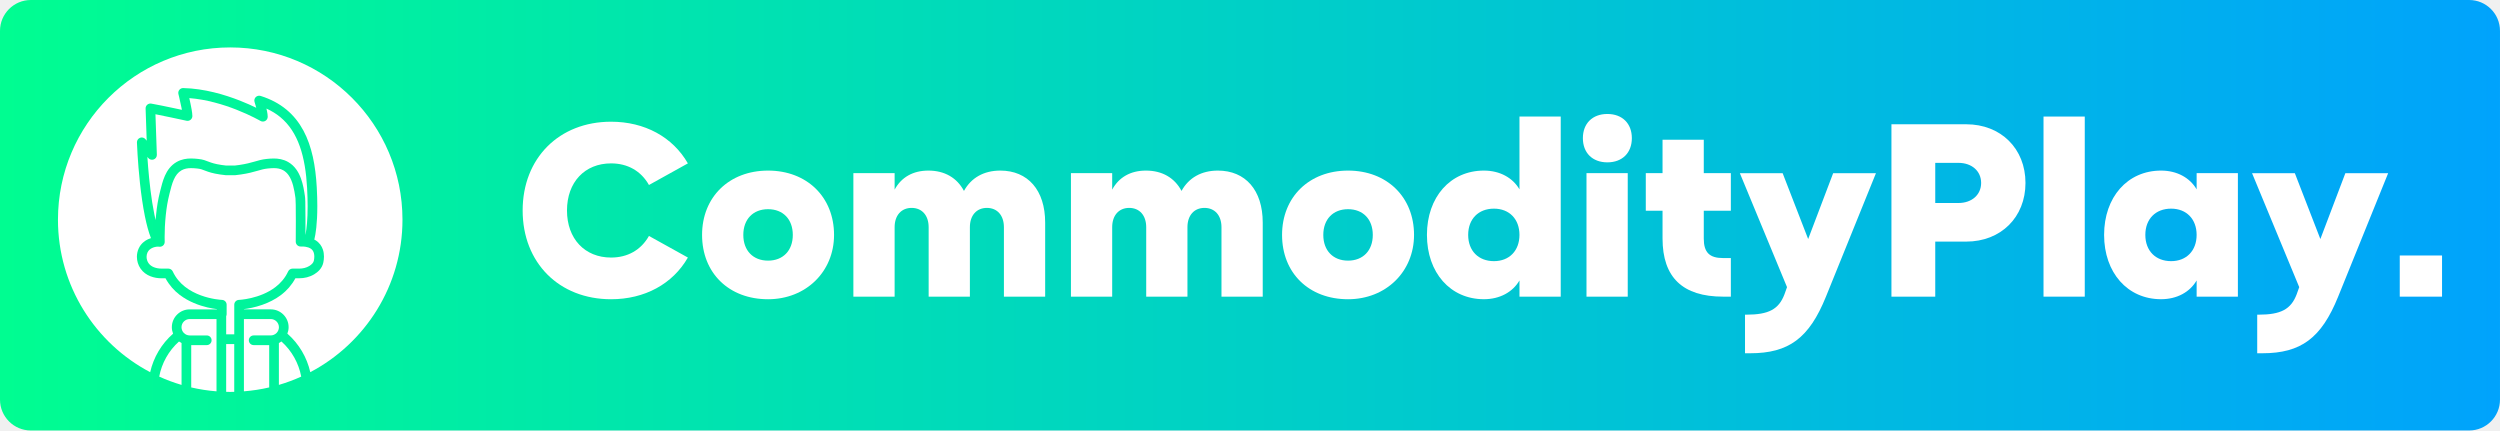
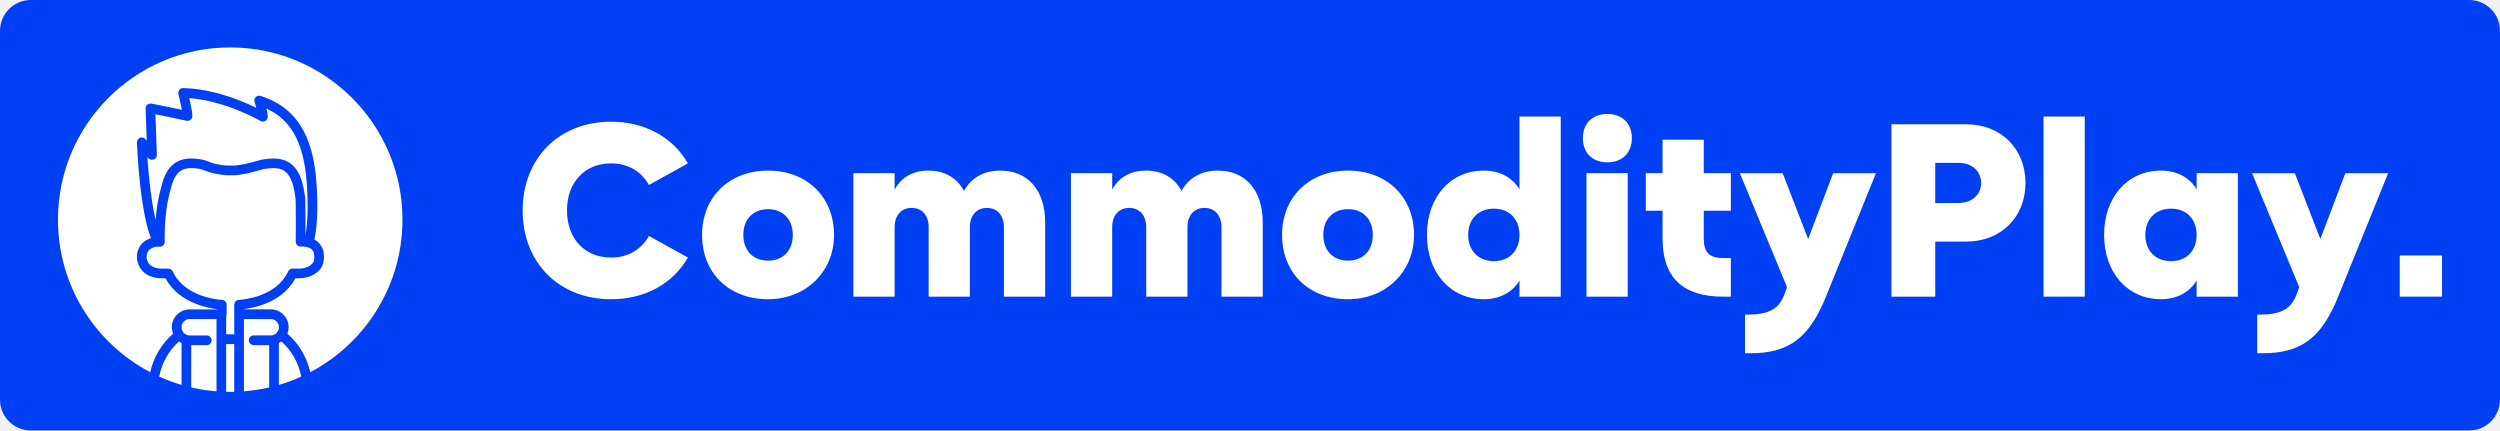
<svg xmlns="http://www.w3.org/2000/svg" version="1.1" id="Layer_1" x="0px" y="0px" viewBox="0 0 2000 344.38" style="enable-background:new 0 0 2000 344.38;" xml:space="preserve">
  <style type="text/css">
- 	.st0{fill:#0040F5;}
- 	.st1{fill:#FFFFFF;}
- 	.st2{fill:url(#SVGID_1_);}
+ 	.st0{display:none;fill:#FFFFFF;}
+ 	.st1{fill:#0040F5;}
+ 	.st2{fill:#FFFFFF;}
</style>
+   <rect y="-827.81" class="st0" width="2000" height="2000" />
  <g>
-     <linearGradient id="SVGID_1_" gradientUnits="userSpaceOnUse" x1="0" y1="172.189" x2="2000" y2="172.189">
-       <stop offset="0" style="stop-color:#00FD91" />
-       <stop offset="1" style="stop-color:#00A3FC" />
-     </linearGradient>
-     <path class="st2" d="M1975.32,0L24.68,0C11.05,0,0,11.05,0,24.68V319.7c0,13.63,11.05,24.68,24.68,24.68h1950.63   c13.63,0,24.68-11.05,24.68-24.68V24.68C2000,11.05,1988.95,0,1975.32,0z" />
+     <path class="st1" d="M1975.32,0L24.68,0C11.05,0,0,11.05,0,24.68V319.7c0,13.63,11.05,24.68,24.68,24.68h1950.63   c13.63,0,24.68-11.05,24.68-24.68V24.68C2000,11.05,1988.95,0,1975.32,0z" />
    <g>
      <g>
        <g>
          <g>
-             <path class="st1" d="M117.9,125.51c0.16,2.38,0.35,5.04,0.58,7.89c0.93,11.41,2.51,25.96,5.03,38.29       c0.31,1.5,0.63,2.96,0.97,4.39c0.13-1.62,0.27-3.28,0.46-5c0.63-5.94,1.46-11.35,3.18-18.15c0.97-3.8,1.97-8.17,3.83-12.38       c1.85-4.18,4.72-8.31,9.37-10.97c3.95-2.26,8.05-2.79,11.53-2.79c2.16,0,4.12,0.2,5.73,0.36c3.8,0.36,6.25,1.4,8.46,2.26       c2.25,0.85,4.71,1.74,10.1,2.55c1.6,0.24,2.92,0.39,3.81,0.49h6.79c0.89-0.1,2.2-0.25,3.81-0.49c5.42-0.8,8.87-1.76,11.98-2.65       c3.09-0.89,5.97-1.78,9.71-2.15c1.61-0.16,3.56-0.36,5.73-0.36c3.48,0,7.58,0.53,11.53,2.79c2.68,1.53,4.81,3.6,6.46,5.87       c1.66,2.28,2.86,4.76,3.78,7.26c1.83,4.99,2.57,10.07,3.15,13.88c0.07,0.43,0.14,0.99,0.2,1.73c0.06,0.75,0.11,1.69,0.15,3.07       c0.08,2.75,0.14,7.25,0.14,15.29l0,0.71v0.01c0,4-0.02,7.52-0.03,10.56c0.06-0.31,0.12-0.61,0.19-0.96       c0.77-4.25,1.57-11.3,1.57-22.1c0-4.26-0.13-9.1-0.43-14.58c-0.68-12.41-2.43-23.65-5.82-33.22       c-3.4-9.58-8.39-17.43-15.65-23.45c-3.19-2.63-6.88-4.89-11.07-6.8c0.18,0.73,0.35,1.47,0.49,2.18       c0.3,1.52,0.53,2.92,0.54,4.35c0,1.38-0.74,2.67-1.94,3.35c-1.2,0.69-2.68,0.68-3.87-0.01l-0.07-0.04l-0.25-0.14       c-0.22-0.13-0.56-0.31-1-0.55c-0.89-0.48-2.2-1.18-3.88-2.03c-3.37-1.69-8.2-3.95-14.02-6.24       c-10.38-4.08-23.91-8.17-37.71-9.25c0.62,2.74,1.35,6.14,1.86,9.05c0.34,2.04,0.6,3.75,0.61,5.29c0,1.17-0.53,2.27-1.44,3.01       c-0.91,0.74-2.1,1.02-3.25,0.77c-0.01,0-5.53-1.21-12-2.57c-4.33-0.91-9.08-1.9-12.85-2.64l1.12,32.43       c0.06,1.66-0.95,3.17-2.51,3.75s-3.31,0.11-4.36-1.18L117.9,125.51z" />
-             <path class="st1" d="M225.14,273.18c-0.64,0.48-1.32,0.89-2.03,1.26v33.48c6.15-1.81,12.11-4.03,17.87-6.64       C238.94,290.47,233.41,280.59,225.14,273.18z" />
-             <path class="st1" d="M216.58,255.23h-21.45l0,57.83c6.9-0.54,13.65-1.59,20.23-3.12v-33.86h-12.43v0       c-2.14,0-3.87-1.73-3.87-3.87c0-2.14,1.73-3.87,3.87-3.87h13.65c3.62-0.01,6.55-2.94,6.56-6.56       C223.13,258.18,220.2,255.24,216.58,255.23z" />
-             <path class="st1" d="M138.2,217.15c2.38,5.17,5.82,9.12,9.77,12.23c3.95,3.11,8.41,5.34,12.67,6.9       c8.52,3.15,16.19,3.6,16.89,3.63l0.05,0c2.08,0.07,3.73,1.79,3.73,3.86v7.58h0c0,0.58-0.14,1.11-0.37,1.6v14.53h6.47v-16.13       c0-2.53,0-5.05,0-7.58c0-2.08,1.65-3.79,3.73-3.86l0.02,0l0.12-0.01l0.51-0.03c0.46-0.03,1.16-0.09,2.04-0.2       c1.76-0.21,4.28-0.59,7.19-1.28c5.82-1.37,13.19-4,19.34-8.72c4.11-3.16,7.7-7.2,10.16-12.53c0.63-1.37,2.01-2.25,3.51-2.25       h5.34c2.92,0,5.73-0.68,8.02-2.07c0.98-0.59,1.86-1.29,2.5-2.03c0.64-0.74,1.03-1.47,1.21-2.31c0.23-1.07,0.35-2.18,0.35-3.23       c0-1.75-0.36-3.29-1.04-4.45c-0.7-1.15-1.67-2.08-3.64-2.81c-1.32-0.47-3.1-0.79-5.46-0.79l-0.73,0.01       c-1.05,0.03-2.07-0.37-2.82-1.11s-1.17-1.75-1.16-2.8c0.03-3.74,0.07-9.25,0.07-15.93l0-0.72c0-12-0.12-16.05-0.26-17.73       c-0.05-0.56-0.09-0.84-0.14-1.21c-0.42-2.84-0.92-6.11-1.78-9.26c-0.85-3.16-2.07-6.16-3.75-8.47       c-1.13-1.54-2.44-2.78-4.05-3.71c-2.36-1.35-4.98-1.77-7.69-1.77c-1.68,0-3.35,0.16-4.95,0.32c-2.9,0.29-5.15,0.97-8.35,1.89       c-3.18,0.92-7.16,2.02-12.99,2.87c-1.85,0.27-3.37,0.45-4.32,0.55l-0.41,0.02h-7.21l-0.41-0.02c-0.95-0.1-2.47-0.27-4.32-0.55       c-5.87-0.85-9.28-2.02-11.74-2.98c-2.5-0.95-3.61-1.48-6.47-1.78c-1.6-0.16-3.28-0.33-4.95-0.32c-2.72,0-5.33,0.42-7.69,1.77       c-2.81,1.61-4.66,4.11-6.15,7.41c-1.47,3.28-2.42,7.24-3.4,11.12c-1.62,6.44-2.37,11.33-2.99,17.07       c-0.73,6.85-0.94,12.84-0.94,17.67c0,1.4,0.02,2.7,0.05,3.9c0.03,1.12-0.44,2.21-1.27,2.96c-0.83,0.75-1.96,1.11-3.07,0.97       c-0.31-0.04-0.67-0.07-1.09-0.07c-0.34,0-0.72,0.02-1.12,0.07c-0.54,0.07-2.04,0.31-3.53,1.03c-1.5,0.73-2.85,1.78-3.69,3.59       c-0.48,1.03-0.73,2.22-0.73,3.44c0,1.8,0.56,3.64,1.55,5.07c1.05,1.5,2.49,2.56,4.34,3.3c1.83,0.73,4.03,1.09,6.21,1.09h5.34       C136.19,214.9,137.57,215.78,138.2,217.15z" />
-             <path class="st1" d="M187.4,275.23h-6.47l0,38.23c1.08,0.03,2.15,0.08,3.23,0.08c1.08,0,2.16-0.06,3.23-0.08V275.23z" />
-             <path class="st1" d="M184.17,37.94c-76.11,0-137.8,61.7-137.8,137.8c0,52.98,29.92,98.95,73.77,122.01       c2.68-11.87,9.05-22.69,18.33-30.81c-0.62-1.6-1-3.33-1-5.15c0-7.89,6.4-14.29,14.29-14.29h21.81v-0.19       c-1.98-0.25-4.6-0.66-7.65-1.38c-6.5-1.55-14.85-4.44-22.26-10.11c-4.34-3.32-8.28-7.7-11.25-13.19h-3.05       c-2.98,0-6.11-0.46-9.08-1.64c-2.96-1.17-5.79-3.14-7.82-6.07c-1.95-2.81-2.93-6.14-2.94-9.48c0-2.26,0.46-4.55,1.44-6.68       c1.76-3.83,4.78-6.1,7.38-7.32c0.86-0.41,1.67-0.7,2.43-0.94c-1.95-4.95-3.49-10.86-4.81-17.27       c-1.75-8.58-3.04-17.99-3.99-26.75c-1.89-17.52-2.42-32.44-2.42-32.5c-0.06-1.66,0.95-3.17,2.5-3.76       c1.55-0.58,3.31-0.11,4.36,1.18l0.96,1.18l-0.89-25.76c-0.04-1.16,0.45-2.28,1.32-3.04s2.05-1.1,3.19-0.9       c3.91,0.67,11.32,2.19,17.83,3.57c2.45,0.52,4.76,1.01,6.69,1.42c-0.12-0.64-0.24-1.29-0.38-1.97       c-0.61-3.05-1.35-6.29-1.84-8.38c-0.33-1.39-0.55-2.26-0.55-2.27c-0.29-1.17-0.02-2.41,0.73-3.35c0.75-0.94,1.9-1.48,3.1-1.45       c16.91,0.38,33.23,5.29,45.4,10.06c5.21,2.05,9.65,4.07,13.04,5.72c-0.51-1.88-1.02-3.53-1.24-4.24l-0.12-0.37       c-0.44-1.37-0.08-2.89,0.93-3.91c1.02-1.03,2.52-1.4,3.9-0.97c8.13,2.55,14.99,6.24,20.66,10.94       c5.67,4.69,10.13,10.36,13.57,16.74c6.88,12.78,9.74,28.32,10.7,45.46c0.31,5.62,0.44,10.6,0.44,15.01       c0,14.24-1.34,22.5-2.4,26.81c0.36,0.19,0.75,0.35,1.09,0.56c2.93,1.83,4.84,4.57,5.76,7.37c0.63,1.87,0.87,3.78,0.87,5.62       c0,1.67-0.2,3.29-0.52,4.82c-0.48,2.31-1.61,4.26-2.93,5.78c-1.33,1.53-2.85,2.67-4.33,3.57c-3.72,2.25-7.92,3.19-12.02,3.19       h-3.05c-2.97,5.49-6.92,9.87-11.25,13.19c-4.94,3.78-10.3,6.32-15.25,8.06c-5.95,2.08-11.29,3.01-14.67,3.43       c0,0.06,0,0.12,0,0.19h21.45c7.89,0,14.29,6.4,14.29,14.29c0,1.82-0.37,3.55-1,5.15c9.27,8.12,15.64,18.94,18.33,30.81       c43.85-23.06,73.76-69.03,73.76-122.01C321.97,99.63,260.27,37.94,184.17,37.94z" />
-             <path class="st1" d="M145.24,307.93v-33.48c-0.72-0.37-1.4-0.78-2.04-1.26c-8.27,7.41-13.8,17.29-15.83,28.1       C133.13,303.89,139.09,306.12,145.24,307.93z" />
-             <path class="st1" d="M145.2,261.79c0.01,3.62,2.94,6.55,6.56,6.56h13.65v0c2.14,0,3.87,1.73,3.87,3.87       c0,2.14-1.73,3.87-3.87,3.87h-12.43v33.86c6.58,1.52,13.33,2.57,20.23,3.12v-57.83h-21.45       C148.14,255.24,145.2,258.17,145.2,261.79z" />
+             <path class="st2" d="M117.9,125.51c0.16,2.38,0.35,5.04,0.58,7.89c0.93,11.41,2.51,25.96,5.03,38.29       c0.31,1.5,0.63,2.96,0.97,4.39c0.13-1.62,0.27-3.28,0.46-5c0.63-5.94,1.46-11.35,3.18-18.15c0.97-3.8,1.97-8.17,3.83-12.38       c1.85-4.18,4.72-8.31,9.37-10.97c3.95-2.26,8.05-2.79,11.53-2.79c2.16,0,4.12,0.2,5.73,0.36c3.8,0.36,6.25,1.4,8.46,2.26       c2.25,0.85,4.71,1.74,10.1,2.55c1.6,0.24,2.92,0.39,3.81,0.49h6.79c0.89-0.1,2.2-0.25,3.81-0.49c5.42-0.8,8.87-1.76,11.98-2.65       c3.09-0.89,5.97-1.78,9.71-2.15c1.61-0.16,3.56-0.36,5.73-0.36c3.48,0,7.58,0.53,11.53,2.79c2.68,1.53,4.81,3.6,6.46,5.87       c1.66,2.28,2.86,4.76,3.78,7.26c1.83,4.99,2.57,10.07,3.15,13.88c0.07,0.43,0.14,0.99,0.2,1.73c0.06,0.75,0.11,1.69,0.15,3.07       c0.08,2.75,0.14,7.25,0.14,15.29l0,0.71v0.01c0,4-0.02,7.52-0.03,10.56c0.06-0.31,0.12-0.61,0.19-0.96       c0.77-4.25,1.57-11.3,1.57-22.1c0-4.26-0.13-9.1-0.43-14.58c-0.68-12.41-2.43-23.65-5.82-33.22       c-3.4-9.58-8.39-17.43-15.65-23.45c-3.19-2.63-6.88-4.89-11.07-6.8c0.18,0.73,0.35,1.47,0.49,2.18       c0.3,1.52,0.53,2.92,0.54,4.35c0,1.38-0.74,2.67-1.94,3.35c-1.2,0.69-2.68,0.68-3.87-0.01l-0.07-0.04l-0.25-0.14       c-0.22-0.13-0.56-0.31-1-0.55c-0.89-0.48-2.2-1.18-3.88-2.03c-3.37-1.69-8.2-3.95-14.02-6.24       c-10.38-4.08-23.91-8.17-37.71-9.25c0.62,2.74,1.35,6.14,1.86,9.05c0.34,2.04,0.6,3.75,0.61,5.29c0,1.17-0.53,2.27-1.44,3.01       c-0.91,0.74-2.1,1.02-3.25,0.77c-0.01,0-5.53-1.21-12-2.57c-4.33-0.91-9.08-1.9-12.85-2.64l1.12,32.43       c0.06,1.66-0.95,3.17-2.51,3.75s-3.31,0.11-4.36-1.18L117.9,125.51z" />
+             <path class="st2" d="M225.14,273.18c-0.64,0.48-1.32,0.89-2.03,1.26v33.48c6.15-1.81,12.11-4.03,17.87-6.64       C238.94,290.47,233.41,280.59,225.14,273.18z" />
+             <path class="st2" d="M216.58,255.23h-21.45l0,57.83c6.9-0.54,13.65-1.59,20.23-3.12v-33.86h-12.43v0       c-2.14,0-3.87-1.73-3.87-3.87c0-2.14,1.73-3.87,3.87-3.87h13.65c3.62-0.01,6.55-2.94,6.56-6.56       C223.13,258.18,220.2,255.24,216.58,255.23z" />
+             <path class="st2" d="M138.2,217.15c2.38,5.17,5.82,9.12,9.77,12.23c3.95,3.11,8.41,5.34,12.67,6.9       c8.52,3.15,16.19,3.6,16.89,3.63l0.05,0c2.08,0.07,3.73,1.79,3.73,3.86v7.58h0c0,0.58-0.14,1.11-0.37,1.6v14.53h6.47v-16.13       c0-2.53,0-5.05,0-7.58c0-2.08,1.65-3.79,3.73-3.86l0.02,0l0.12-0.01l0.51-0.03c0.46-0.03,1.16-0.09,2.04-0.2       c1.76-0.21,4.28-0.59,7.19-1.28c5.82-1.37,13.19-4,19.34-8.72c4.11-3.16,7.7-7.2,10.16-12.53c0.63-1.37,2.01-2.25,3.51-2.25       h5.34c2.92,0,5.73-0.68,8.02-2.07c0.98-0.59,1.86-1.29,2.5-2.03c0.64-0.74,1.03-1.47,1.21-2.31c0.23-1.07,0.35-2.18,0.35-3.23       c0-1.75-0.36-3.29-1.04-4.45c-0.7-1.15-1.67-2.08-3.64-2.81c-1.32-0.47-3.1-0.79-5.46-0.79l-0.73,0.01       c-1.05,0.03-2.07-0.37-2.82-1.11s-1.17-1.75-1.16-2.8c0.03-3.74,0.07-9.25,0.07-15.93l0-0.72c0-12-0.12-16.05-0.26-17.73       c-0.05-0.56-0.09-0.84-0.14-1.21c-0.42-2.84-0.92-6.11-1.78-9.26c-0.85-3.16-2.07-6.16-3.75-8.47       c-1.13-1.54-2.44-2.78-4.05-3.71c-2.36-1.35-4.98-1.77-7.69-1.77c-1.68,0-3.35,0.16-4.95,0.32c-2.9,0.29-5.15,0.97-8.35,1.89       c-3.18,0.92-7.16,2.02-12.99,2.87c-1.85,0.27-3.37,0.45-4.32,0.55l-0.41,0.02h-7.21l-0.41-0.02c-0.95-0.1-2.47-0.27-4.32-0.55       c-5.87-0.85-9.28-2.02-11.74-2.98c-2.5-0.95-3.61-1.48-6.47-1.78c-1.6-0.16-3.28-0.33-4.95-0.32c-2.72,0-5.33,0.42-7.69,1.77       c-2.81,1.61-4.66,4.11-6.15,7.41c-1.47,3.28-2.42,7.24-3.4,11.12c-1.62,6.44-2.37,11.33-2.99,17.07       c-0.73,6.85-0.94,12.84-0.94,17.67c0,1.4,0.02,2.7,0.05,3.9c0.03,1.12-0.44,2.21-1.27,2.96c-0.83,0.75-1.96,1.11-3.07,0.97       c-0.31-0.04-0.67-0.07-1.09-0.07c-0.34,0-0.72,0.02-1.12,0.07c-0.54,0.07-2.04,0.31-3.53,1.03c-1.5,0.73-2.85,1.78-3.69,3.59       c-0.48,1.03-0.73,2.22-0.73,3.44c0,1.8,0.56,3.64,1.55,5.07c1.05,1.5,2.49,2.56,4.34,3.3c1.83,0.73,4.03,1.09,6.21,1.09h5.34       C136.19,214.9,137.57,215.78,138.2,217.15z" />
+             <path class="st2" d="M187.4,275.23h-6.47l0,38.23c1.08,0.03,2.15,0.08,3.23,0.08c1.08,0,2.16-0.06,3.23-0.08V275.23z" />
+             <path class="st2" d="M184.17,37.94c-76.11,0-137.8,61.7-137.8,137.8c0,52.98,29.92,98.95,73.77,122.01       c2.68-11.87,9.05-22.69,18.33-30.81c-0.62-1.6-1-3.33-1-5.15c0-7.89,6.4-14.29,14.29-14.29h21.81v-0.19       c-1.98-0.25-4.6-0.66-7.65-1.38c-6.5-1.55-14.85-4.44-22.26-10.11c-4.34-3.32-8.28-7.7-11.25-13.19h-3.05       c-2.98,0-6.11-0.46-9.08-1.64c-2.96-1.17-5.79-3.14-7.82-6.07c-1.95-2.81-2.93-6.14-2.94-9.48c0-2.26,0.46-4.55,1.44-6.68       c1.76-3.83,4.78-6.1,7.38-7.32c0.86-0.41,1.67-0.7,2.43-0.94c-1.95-4.95-3.49-10.86-4.81-17.27       c-1.75-8.58-3.04-17.99-3.99-26.75c-1.89-17.52-2.42-32.44-2.42-32.5c-0.06-1.66,0.95-3.17,2.5-3.76       c1.55-0.58,3.31-0.11,4.36,1.18l0.96,1.18l-0.89-25.76c-0.04-1.16,0.45-2.28,1.32-3.04s2.05-1.1,3.19-0.9       c3.91,0.67,11.32,2.19,17.83,3.57c2.45,0.52,4.76,1.01,6.69,1.42c-0.12-0.64-0.24-1.29-0.38-1.97       c-0.61-3.05-1.35-6.29-1.84-8.38c-0.33-1.39-0.55-2.26-0.55-2.27c-0.29-1.17-0.02-2.41,0.73-3.35c0.75-0.94,1.9-1.48,3.1-1.45       c16.91,0.38,33.23,5.29,45.4,10.06c5.21,2.05,9.65,4.07,13.04,5.72c-0.51-1.88-1.02-3.53-1.24-4.24l-0.12-0.37       c-0.44-1.37-0.08-2.89,0.93-3.91c1.02-1.03,2.52-1.4,3.9-0.97c8.13,2.55,14.99,6.24,20.66,10.94       c5.67,4.69,10.13,10.36,13.57,16.74c6.88,12.78,9.74,28.32,10.7,45.46c0.31,5.62,0.44,10.6,0.44,15.01       c0,14.24-1.34,22.5-2.4,26.81c0.36,0.19,0.75,0.35,1.09,0.56c2.93,1.83,4.84,4.57,5.76,7.37c0.63,1.87,0.87,3.78,0.87,5.62       c0,1.67-0.2,3.29-0.52,4.82c-0.48,2.31-1.61,4.26-2.93,5.78c-1.33,1.53-2.85,2.67-4.33,3.57c-3.72,2.25-7.92,3.19-12.02,3.19       h-3.05c-2.97,5.49-6.92,9.87-11.25,13.19c-4.94,3.78-10.3,6.32-15.25,8.06c-5.95,2.08-11.29,3.01-14.67,3.43       c0,0.06,0,0.12,0,0.19h21.45c7.89,0,14.29,6.4,14.29,14.29c0,1.82-0.37,3.55-1,5.15c9.27,8.12,15.64,18.94,18.33,30.81       c43.85-23.06,73.76-69.03,73.76-122.01C321.97,99.63,260.27,37.94,184.17,37.94z" />
+             <path class="st2" d="M145.24,307.93v-33.48c-0.72-0.37-1.4-0.78-2.04-1.26c-8.27,7.41-13.8,17.29-15.83,28.1       C133.13,303.89,139.09,306.12,145.24,307.93z" />
+             <path class="st2" d="M145.2,261.79c0.01,3.62,2.94,6.55,6.56,6.56h13.65v0c2.14,0,3.87,1.73,3.87,3.87       c0,2.14-1.73,3.87-3.87,3.87h-12.43v33.86c6.58,1.52,13.33,2.57,20.23,3.12v-57.83h-21.45       C148.14,255.24,145.2,258.17,145.2,261.79z" />
          </g>
        </g>
      </g>
      <g>
        <g>
-           <path class="st1" d="M488.85,206.04c13.2,0,23.92-5.97,30.32-17.29l31.14,17.29c-12.17,21.2-34.65,33.35-61.46,33.35      c-41.65,0-70.73-29.23-70.73-71.01s29.08-71.01,70.73-71.01c26.81,0,49.28,12.14,61.46,33.34l-31.14,17.29      c-6.4-11.32-17.12-17.29-30.32-17.29c-21.03,0-35.26,15.02-35.26,37.67C453.59,191.01,467.82,206.04,488.85,206.04z" />
-           <path class="st1" d="M614.45,136.47c31.14,0,52.79,21.2,52.79,51.46c0,29.43-22.48,51.46-52.79,51.46      c-31.35,0-52.79-21-52.79-51.46C561.65,157.67,583.3,136.47,614.45,136.47z M614.45,208.51c11.96,0,19.79-8.03,19.79-20.58      c0-12.56-7.83-20.58-19.79-20.58c-11.96,0-19.8,8.03-19.8,20.58C594.65,200.48,602.49,208.51,614.45,208.51z" />
-           <path class="st1" d="M836.13,178.05v59.28h-33v-55.57c0-9.47-5.36-15.44-13.61-15.44c-8.25,0-13.61,5.97-13.61,15.44v55.57      h-32.99v-55.57c0-9.47-5.36-15.44-13.61-15.44c-8.25,0-13.61,5.97-13.61,15.44v55.57h-33v-98.8h33v13.17      c5.36-9.88,14.64-15.23,27.01-15.23c12.99,0,22.89,5.76,28.46,16.26c5.77-10.5,15.87-16.26,29.07-16.26      C822.31,136.47,836.13,152.11,836.13,178.05z" />
-           <path class="st1" d="M1010.18,178.05v59.28h-33v-55.57c0-9.47-5.36-15.44-13.61-15.44s-13.61,5.97-13.61,15.44v55.57h-32.99      v-55.57c0-9.47-5.36-15.44-13.61-15.44c-8.25,0-13.61,5.97-13.61,15.44v55.57h-33v-98.8h33v13.17      c5.36-9.88,14.64-15.23,27.01-15.23c12.99,0,22.89,5.76,28.46,16.26c5.77-10.5,15.87-16.26,29.07-16.26      C996.36,136.47,1010.18,152.11,1010.18,178.05z" />
-           <path class="st1" d="M1078.44,136.47c31.14,0,52.79,21.2,52.79,51.46c0,29.43-22.48,51.46-52.79,51.46      c-31.35,0-52.79-21-52.79-51.46C1025.65,157.67,1047.3,136.47,1078.44,136.47z M1078.44,208.51c11.96,0,19.79-8.03,19.79-20.58      c0-12.56-7.83-20.58-19.79-20.58c-11.96,0-19.8,8.03-19.8,20.58C1058.64,200.48,1066.48,208.51,1078.44,208.51z" />
-           <path class="st1" d="M1187.12,136.47c12.79,0,23.09,5.76,28.46,15.02V93.24h33v144.08h-33v-12.97      c-5.36,9.26-15.67,15.02-28.46,15.02c-26.81,0-45.57-21.2-45.57-51.46S1160.31,136.47,1187.12,136.47z M1195.16,208.92      c12.37,0,20.41-8.44,20.41-21c0-12.56-8.04-21-20.41-21c-12.38,0-20.62,8.23-20.62,21      C1174.54,200.69,1182.78,208.92,1195.16,208.92z" />
-           <path class="st1" d="M1285.89,91.18c11.96,0,19.59,7.62,19.59,19.35c0,11.73-7.63,19.35-19.59,19.35      c-11.96,0-19.59-7.62-19.59-19.35C1266.3,98.8,1273.93,91.18,1285.89,91.18z M1269.19,138.53h33v98.8h-33V138.53z" />
-           <path class="st1" d="M1330.03,111.77h32.99v26.76h21.66v30.05h-21.66v22.23c0,11.12,4.54,15.64,15.47,15.64h6.19v30.87h-6.19      c-32.38,0-48.46-15.44-48.46-46.52v-22.23h-13.4v-30.05h13.4V111.77z" />
-           <path class="st1" d="M1500.77,138.53l-40.01,98.8c-13.4,33.14-29.7,45.28-60.63,45.28h-4.12v-30.87h1.03      c17.94,0,25.98-4.32,30.52-16.26l2.06-5.76l-37.74-91.18h34.23l20.42,52.69l20-52.69H1500.77z" />
-           <path class="st1" d="M1572.95,193.28h-24.75v44.05h-35.05V99.42h59.8c27.84,0,47.43,19.55,47.43,46.93      S1600.79,193.28,1572.95,193.28z M1566.76,130.29h-18.56v32.11h18.56c10.72,0,18.15-6.59,18.15-16.05      C1584.91,136.88,1577.48,130.29,1566.76,130.29z" />
-           <path class="st1" d="M1667.81,93.24v144.08h-33V93.24H1667.81z" />
-           <path class="st1" d="M1728.85,136.47c12.79,0,23.09,5.76,28.46,15.02v-12.97h33v98.8h-33v-12.97      c-5.36,9.26-15.67,15.02-28.46,15.02c-26.81,0-45.57-21.2-45.57-51.46S1702.04,136.47,1728.85,136.47z M1736.89,208.92      c12.37,0,20.41-8.44,20.41-21c0-12.56-8.04-21-20.41-21c-12.38,0-20.62,8.23-20.62,21      C1716.27,200.69,1724.52,208.92,1736.89,208.92z" />
-           <path class="st1" d="M1910.53,138.53l-40.01,98.8c-13.4,33.14-29.7,45.28-60.63,45.28h-4.12v-30.87h1.03      c17.94,0,25.98-4.32,30.52-16.26l2.06-5.76l-37.74-91.18h34.23l20.42,52.69l20-52.69H1910.53z" />
-           <path class="st1" d="M1919.81,204.39h33.82v32.93h-33.82V204.39z" />
+           <path class="st2" d="M488.85,206.04c13.2,0,23.92-5.97,30.32-17.29l31.14,17.29c-12.17,21.2-34.65,33.35-61.46,33.35      c-41.65,0-70.73-29.23-70.73-71.01s29.08-71.01,70.73-71.01c26.81,0,49.28,12.14,61.46,33.34l-31.14,17.29      c-6.4-11.32-17.12-17.29-30.32-17.29c-21.03,0-35.26,15.02-35.26,37.67C453.59,191.01,467.82,206.04,488.85,206.04z" />
+           <path class="st2" d="M614.45,136.47c31.14,0,52.79,21.2,52.79,51.46c0,29.43-22.48,51.46-52.79,51.46      c-31.35,0-52.79-21-52.79-51.46C561.65,157.67,583.3,136.47,614.45,136.47z M614.45,208.51c11.96,0,19.79-8.03,19.79-20.58      c0-12.56-7.83-20.58-19.79-20.58c-11.96,0-19.8,8.03-19.8,20.58C594.65,200.48,602.49,208.51,614.45,208.51z" />
+           <path class="st2" d="M836.13,178.05v59.28h-33v-55.57c0-9.47-5.36-15.44-13.61-15.44c-8.25,0-13.61,5.97-13.61,15.44v55.57      h-32.99v-55.57c0-9.47-5.36-15.44-13.61-15.44c-8.25,0-13.61,5.97-13.61,15.44v55.57h-33v-98.8h33v13.17      c5.36-9.88,14.64-15.23,27.01-15.23c12.99,0,22.89,5.76,28.46,16.26c5.77-10.5,15.87-16.26,29.07-16.26      C822.31,136.47,836.13,152.11,836.13,178.05z" />
+           <path class="st2" d="M1010.18,178.05v59.28h-33v-55.57c0-9.47-5.36-15.44-13.61-15.44s-13.61,5.97-13.61,15.44v55.57h-32.99      v-55.57c0-9.47-5.36-15.44-13.61-15.44c-8.25,0-13.61,5.97-13.61,15.44v55.57h-33v-98.8h33v13.17      c5.36-9.88,14.64-15.23,27.01-15.23c12.99,0,22.89,5.76,28.46,16.26c5.77-10.5,15.87-16.26,29.07-16.26      C996.36,136.47,1010.18,152.11,1010.18,178.05z" />
+           <path class="st2" d="M1078.44,136.47c31.14,0,52.79,21.2,52.79,51.46c0,29.43-22.48,51.46-52.79,51.46      c-31.35,0-52.79-21-52.79-51.46C1025.65,157.67,1047.3,136.47,1078.44,136.47z M1078.44,208.51c11.96,0,19.79-8.03,19.79-20.58      c0-12.56-7.83-20.58-19.79-20.58c-11.96,0-19.8,8.03-19.8,20.58C1058.64,200.48,1066.48,208.51,1078.44,208.51z" />
+           <path class="st2" d="M1187.12,136.47c12.79,0,23.09,5.76,28.46,15.02V93.24h33v144.08h-33v-12.97      c-5.36,9.26-15.67,15.02-28.46,15.02c-26.81,0-45.57-21.2-45.57-51.46S1160.31,136.47,1187.12,136.47z M1195.16,208.92      c12.37,0,20.41-8.44,20.41-21c0-12.56-8.04-21-20.41-21c-12.38,0-20.62,8.23-20.62,21      C1174.54,200.69,1182.78,208.92,1195.16,208.92z" />
+           <path class="st2" d="M1285.89,91.18c11.96,0,19.59,7.62,19.59,19.35c0,11.73-7.63,19.35-19.59,19.35      c-11.96,0-19.59-7.62-19.59-19.35C1266.3,98.8,1273.93,91.18,1285.89,91.18z M1269.19,138.53h33v98.8h-33V138.53z" />
+           <path class="st2" d="M1330.03,111.77h32.99v26.76h21.66v30.05h-21.66v22.23c0,11.12,4.54,15.64,15.47,15.64h6.19v30.87h-6.19      c-32.38,0-48.46-15.44-48.46-46.52v-22.23h-13.4v-30.05h13.4V111.77z" />
+           <path class="st2" d="M1500.77,138.53l-40.01,98.8c-13.4,33.14-29.7,45.28-60.63,45.28h-4.12v-30.87h1.03      c17.94,0,25.98-4.32,30.52-16.26l2.06-5.76l-37.74-91.18h34.23l20.42,52.69l20-52.69H1500.77z" />
+           <path class="st2" d="M1572.95,193.28h-24.75v44.05h-35.05V99.42h59.8c27.84,0,47.43,19.55,47.43,46.93      S1600.79,193.28,1572.95,193.28z M1566.76,130.29h-18.56v32.11h18.56c10.72,0,18.15-6.59,18.15-16.05      C1584.91,136.88,1577.48,130.29,1566.76,130.29z" />
+           <path class="st2" d="M1667.81,93.24v144.08h-33V93.24H1667.81z" />
+           <path class="st2" d="M1728.85,136.47c12.79,0,23.09,5.76,28.46,15.02v-12.97h33v98.8h-33v-12.97      c-5.36,9.26-15.67,15.02-28.46,15.02c-26.81,0-45.57-21.2-45.57-51.46S1702.04,136.47,1728.85,136.47z M1736.89,208.92      c12.37,0,20.41-8.44,20.41-21c0-12.56-8.04-21-20.41-21c-12.38,0-20.62,8.23-20.62,21      C1716.27,200.69,1724.52,208.92,1736.89,208.92z" />
+           <path class="st2" d="M1910.53,138.53l-40.01,98.8c-13.4,33.14-29.7,45.28-60.63,45.28h-4.12v-30.87h1.03      c17.94,0,25.98-4.32,30.52-16.26l2.06-5.76l-37.74-91.18h34.23l20.42,52.69l20-52.69H1910.53z" />
+           <path class="st2" d="M1919.81,204.39h33.82v32.93h-33.82V204.39z" />
        </g>
      </g>
    </g>
  </g>
</svg>
